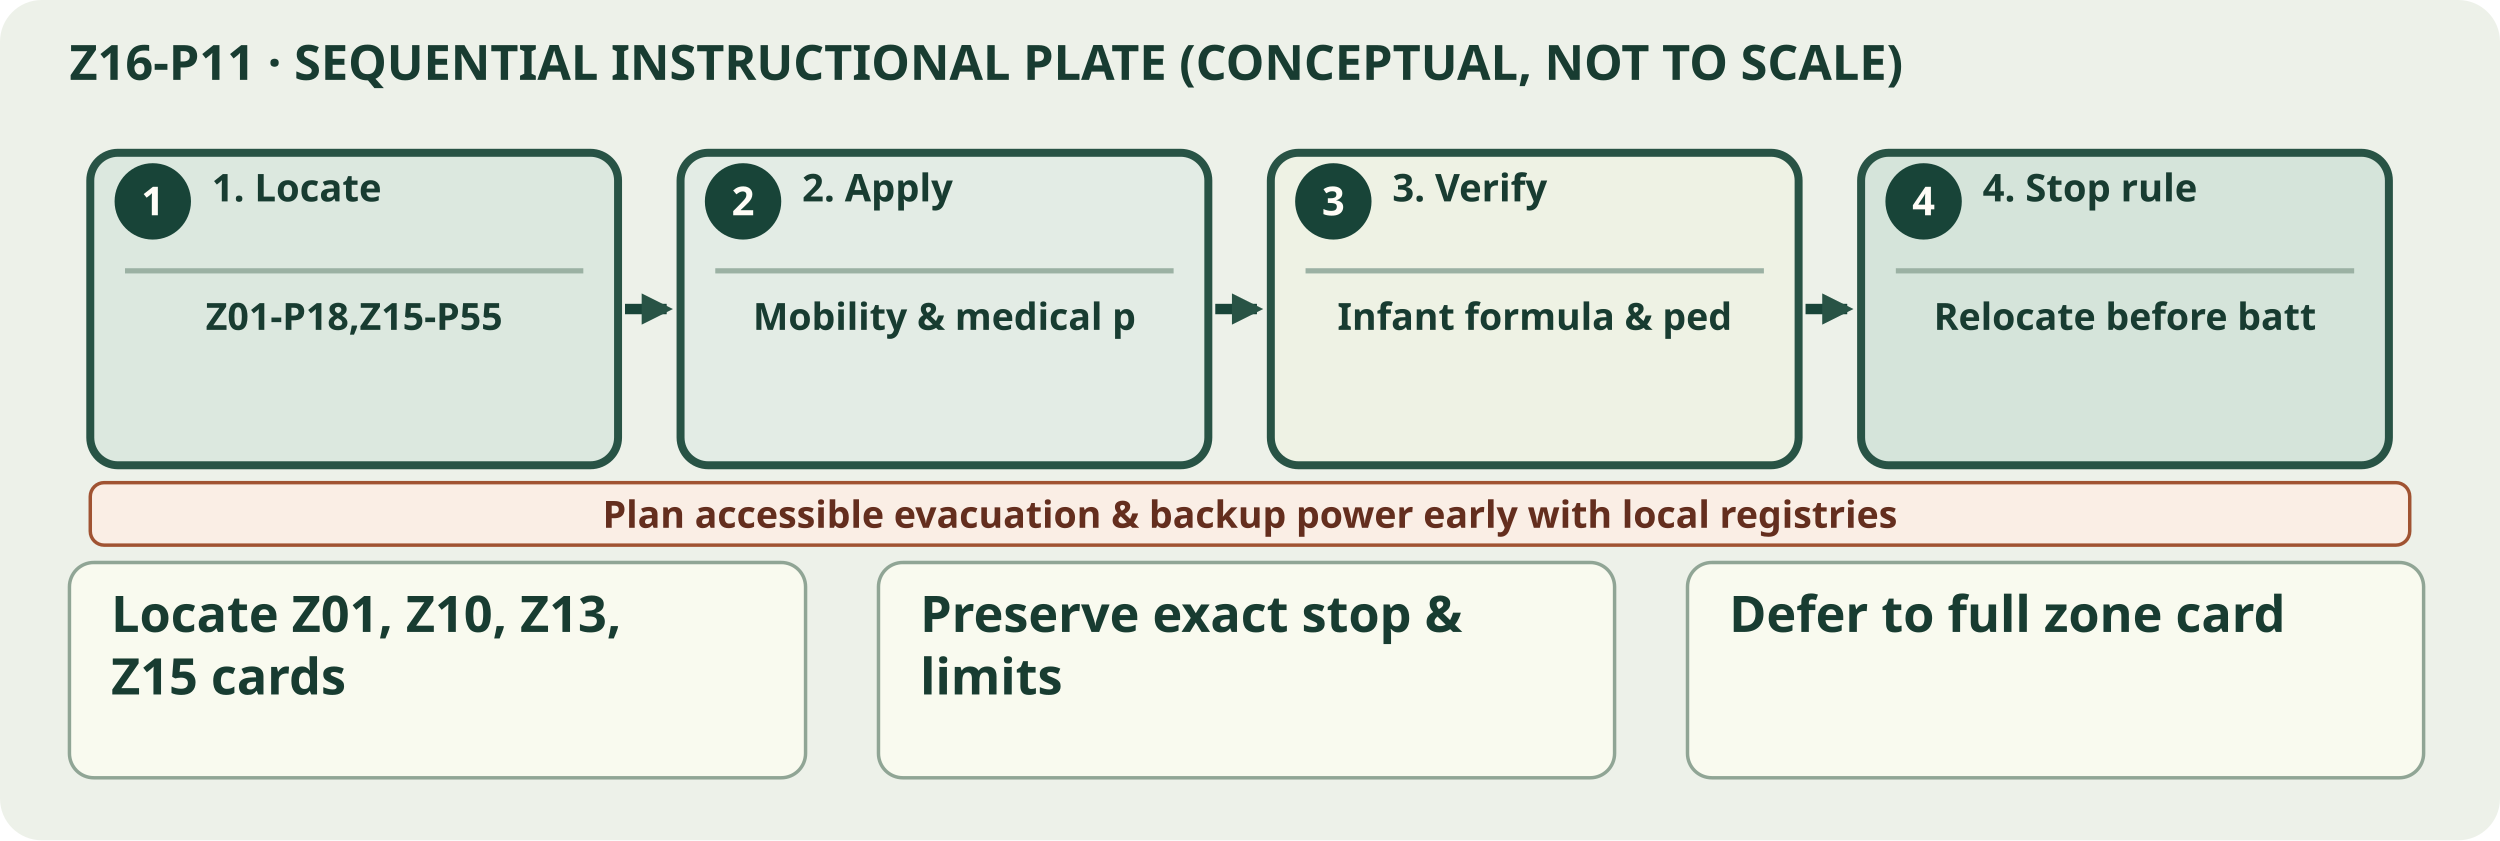
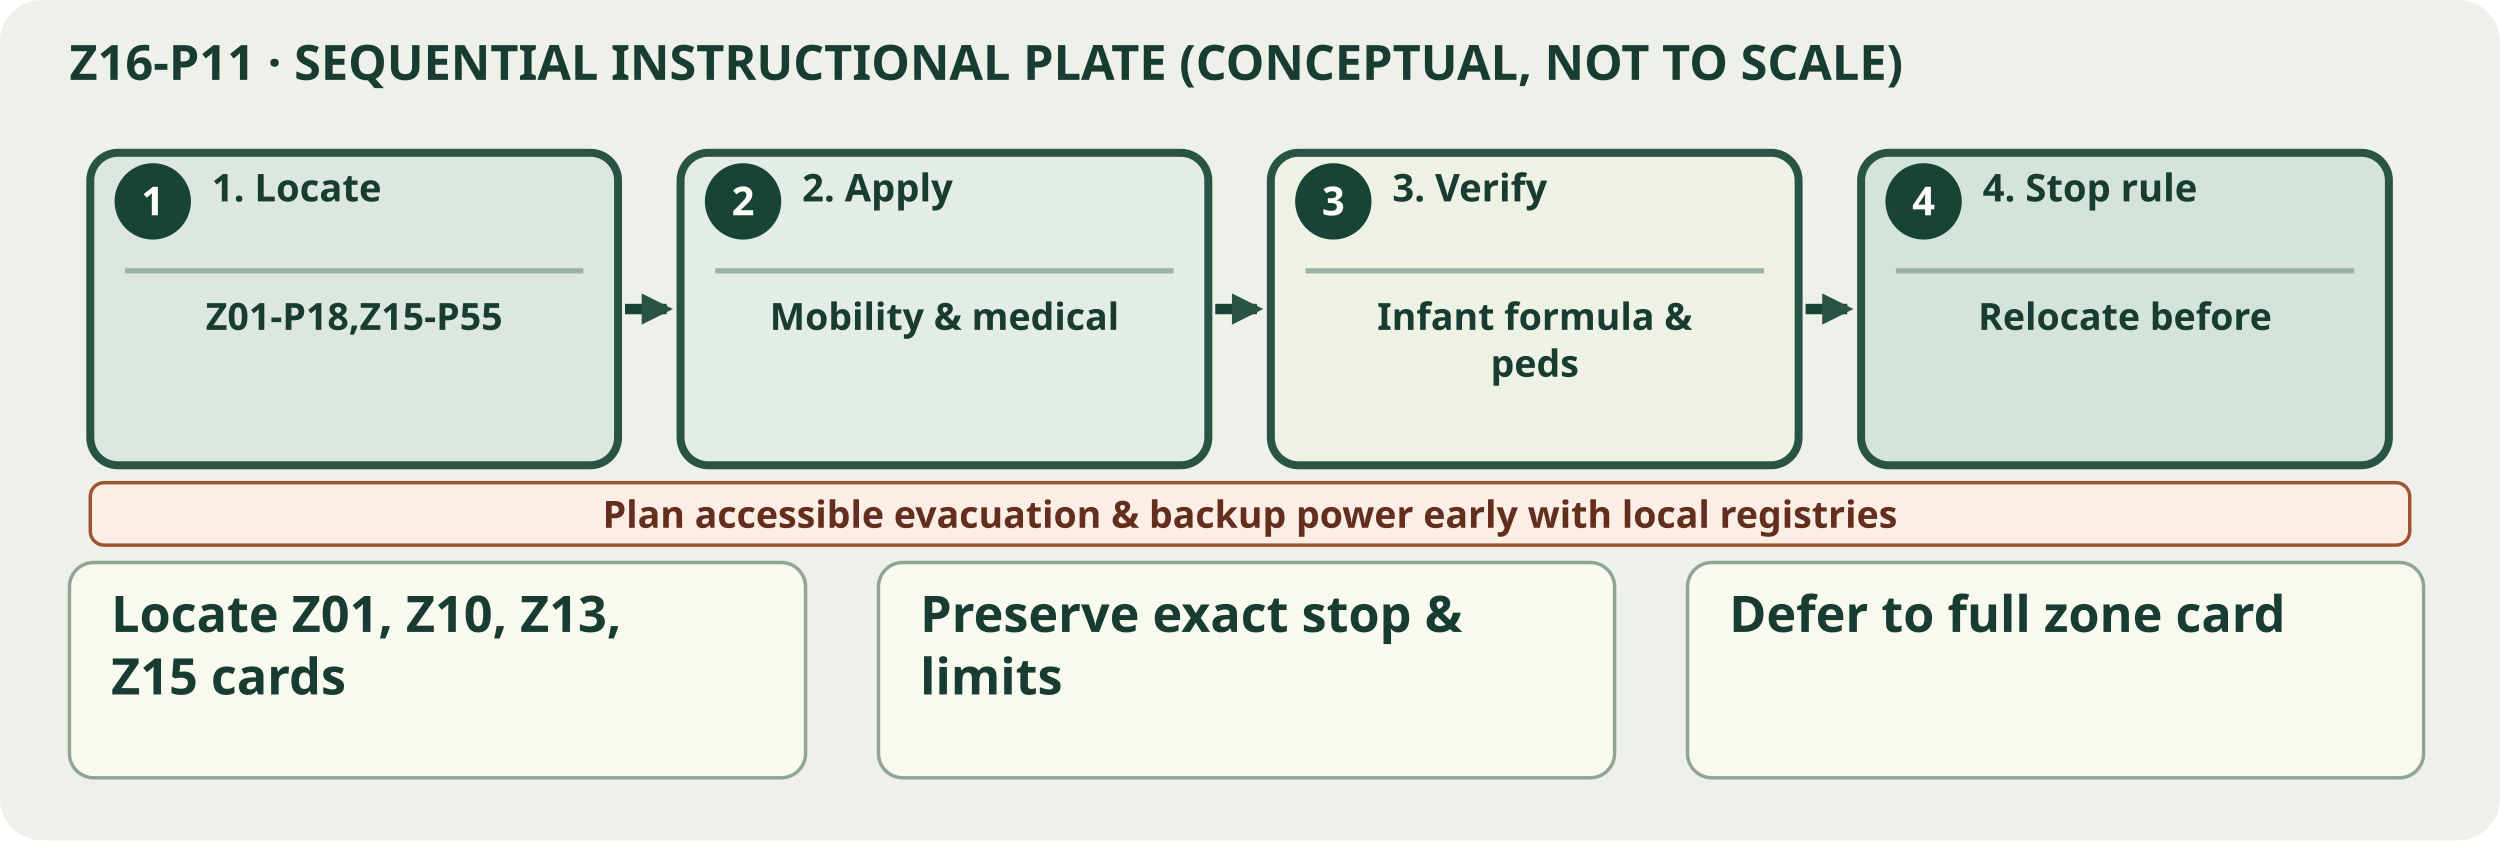
<svg xmlns="http://www.w3.org/2000/svg" viewBox="0 0 720 242" role="img" aria-labelledby="title desc">
  <defs>
    <marker id="arrow" viewBox="0 0 10 10" markerWidth="3" markerHeight="3" refX="8" refY="5" orient="auto">
      <path d="M0 0L10 5 0 10Z" fill="#285345" />
    </marker>
  </defs>
  <rect width="720" height="242" rx="12" fill="#edf1e9" />
  <g font-family="system-ui,sans-serif" font-size="14.5" font-weight="650" fill="#183c31">
    <text x="20" y="23" font-size="14" font-weight="700" fill="#183c31" text-anchor="start">Z16-P11 · SEQUENTIAL INSTRUCTIONAL PLATE (CONCEPTUAL, NOT TO SCALE)</text>
    <g id="sequence-plate-z16_q11-artwork">
      <rect x="26" y="44" width="152" height="90" rx="8" fill="#dce8df" stroke="#285345" stroke-width="2.3" />
      <circle cx="44" cy="58" r="11" fill="#184438" />
      <text x="44" y="62" font-size="11.5" font-weight="650" fill="#fffdf7" text-anchor="middle">1</text>
      <text x="61" y="58" font-size="11" font-weight="700" fill="#183c31" text-anchor="start">1. Locate</text>
      <path d="M36 78h132" stroke="#9bb1a3" stroke-width="1.5" />
      <text x="102.0" y="95.0" font-size="10.8" font-weight="600" fill="#183c31" text-anchor="middle">Z01-P18,Z15-P55</text>
      <path d="M180 89h12" stroke="#184438" stroke-width="3" marker-end="url(#arrow)" />
      <rect x="196" y="44" width="152" height="90" rx="8" fill="#e3ece5" stroke="#285345" stroke-width="2.3" />
      <circle cx="214" cy="58" r="11" fill="#184438" />
      <text x="214" y="62" font-size="11.5" font-weight="650" fill="#fffdf7" text-anchor="middle">2</text>
      <text x="231" y="58" font-size="11" font-weight="700" fill="#183c31" text-anchor="start">2. Apply</text>
      <path d="M206 78h132" stroke="#9bb1a3" stroke-width="1.5" />
-       <text x="272.0" y="95.0" font-size="10.8" font-weight="600" fill="#183c31" text-anchor="middle">Mobility &amp; medical p</text>
+       <text x="272.0" y="95.0" font-size="10.8" font-weight="600" fill="#183c31" text-anchor="middle">Mobility &amp; medical</text>
      <path d="M350 89h12" stroke="#184438" stroke-width="3" marker-end="url(#arrow)" />
      <rect x="366" y="44" width="152" height="90" rx="8" fill="#eef2e4" stroke="#285345" stroke-width="2.3" />
      <circle cx="384" cy="58" r="11" fill="#184438" />
      <text x="384" y="62" font-size="11.5" font-weight="650" fill="#fffdf7" text-anchor="middle">3</text>
      <text x="401" y="58" font-size="11" font-weight="700" fill="#183c31" text-anchor="start">3. Verify</text>
      <path d="M376 78h132" stroke="#9bb1a3" stroke-width="1.5" />
-       <text x="442.0" y="95.0" font-size="10.8" font-weight="600" fill="#183c31" text-anchor="middle">Infant formula &amp; ped</text>
+       <text x="442.0" y="95.0" font-size="10.8" font-weight="600" fill="#183c31" text-anchor="middle">Infant formula &amp;</text>
+       <text x="442.0" y="108.5" font-size="10.8" font-weight="600" fill="#183c31" text-anchor="middle">peds</text>
      <path d="M520 89h12" stroke="#184438" stroke-width="3" marker-end="url(#arrow)" />
      <rect x="536" y="44" width="152" height="90" rx="8" fill="#d5e4da" stroke="#285345" stroke-width="2.3" />
      <circle cx="554" cy="58" r="11" fill="#184438" />
      <text x="554" y="62" font-size="11.5" font-weight="650" fill="#fffdf7" text-anchor="middle">4</text>
      <text x="571" y="58" font-size="11" font-weight="700" fill="#183c31" text-anchor="start">4. Stop rule</text>
      <path d="M546 78h132" stroke="#9bb1a3" stroke-width="1.5" />
-       <text x="612.0" y="95.0" font-size="10.8" font-weight="600" fill="#183c31" text-anchor="middle">Relocate before batt</text>
+       <text x="612.0" y="95.0" font-size="10.8" font-weight="600" fill="#183c31" text-anchor="middle">Relocate before</text>
      <rect x="26" y="139" width="668" height="18" rx="4" fill="#faeee5" stroke="#a05332" />
      <text x="360" y="152" font-size="10.8" font-weight="650" fill="#642e1e" text-anchor="middle">Plan accessible evacuation &amp; backup power early with local registries</text>
    </g>
    <g id="stage-panels">
      <rect x="20" y="162" width="212" height="62" rx="7" fill="#f9faef" stroke="#90a595" />
      <text x="32" y="182" font-size="14.5" font-weight="650" fill="#183c31" text-anchor="start">Locate Z01, Z10, Z13,</text>
      <text x="32" y="200" font-size="14.5" font-weight="650" fill="#183c31" text-anchor="start">Z15 cards</text>
      <rect x="253" y="162" width="212" height="62" rx="7" fill="#f9faef" stroke="#90a595" />
      <text x="265" y="182" font-size="14.5" font-weight="650" fill="#183c31" text-anchor="start">Preserve exact stop &amp;</text>
      <text x="265" y="200" font-size="14.5" font-weight="650" fill="#183c31" text-anchor="start">limits</text>
      <rect x="486" y="162" width="212" height="62" rx="7" fill="#f9faef" stroke="#90a595" />
      <text x="498" y="182" font-size="14.5" font-weight="650" fill="#183c31" text-anchor="start">Defer to full zone card</text>
    </g>
  </g>
</svg>
